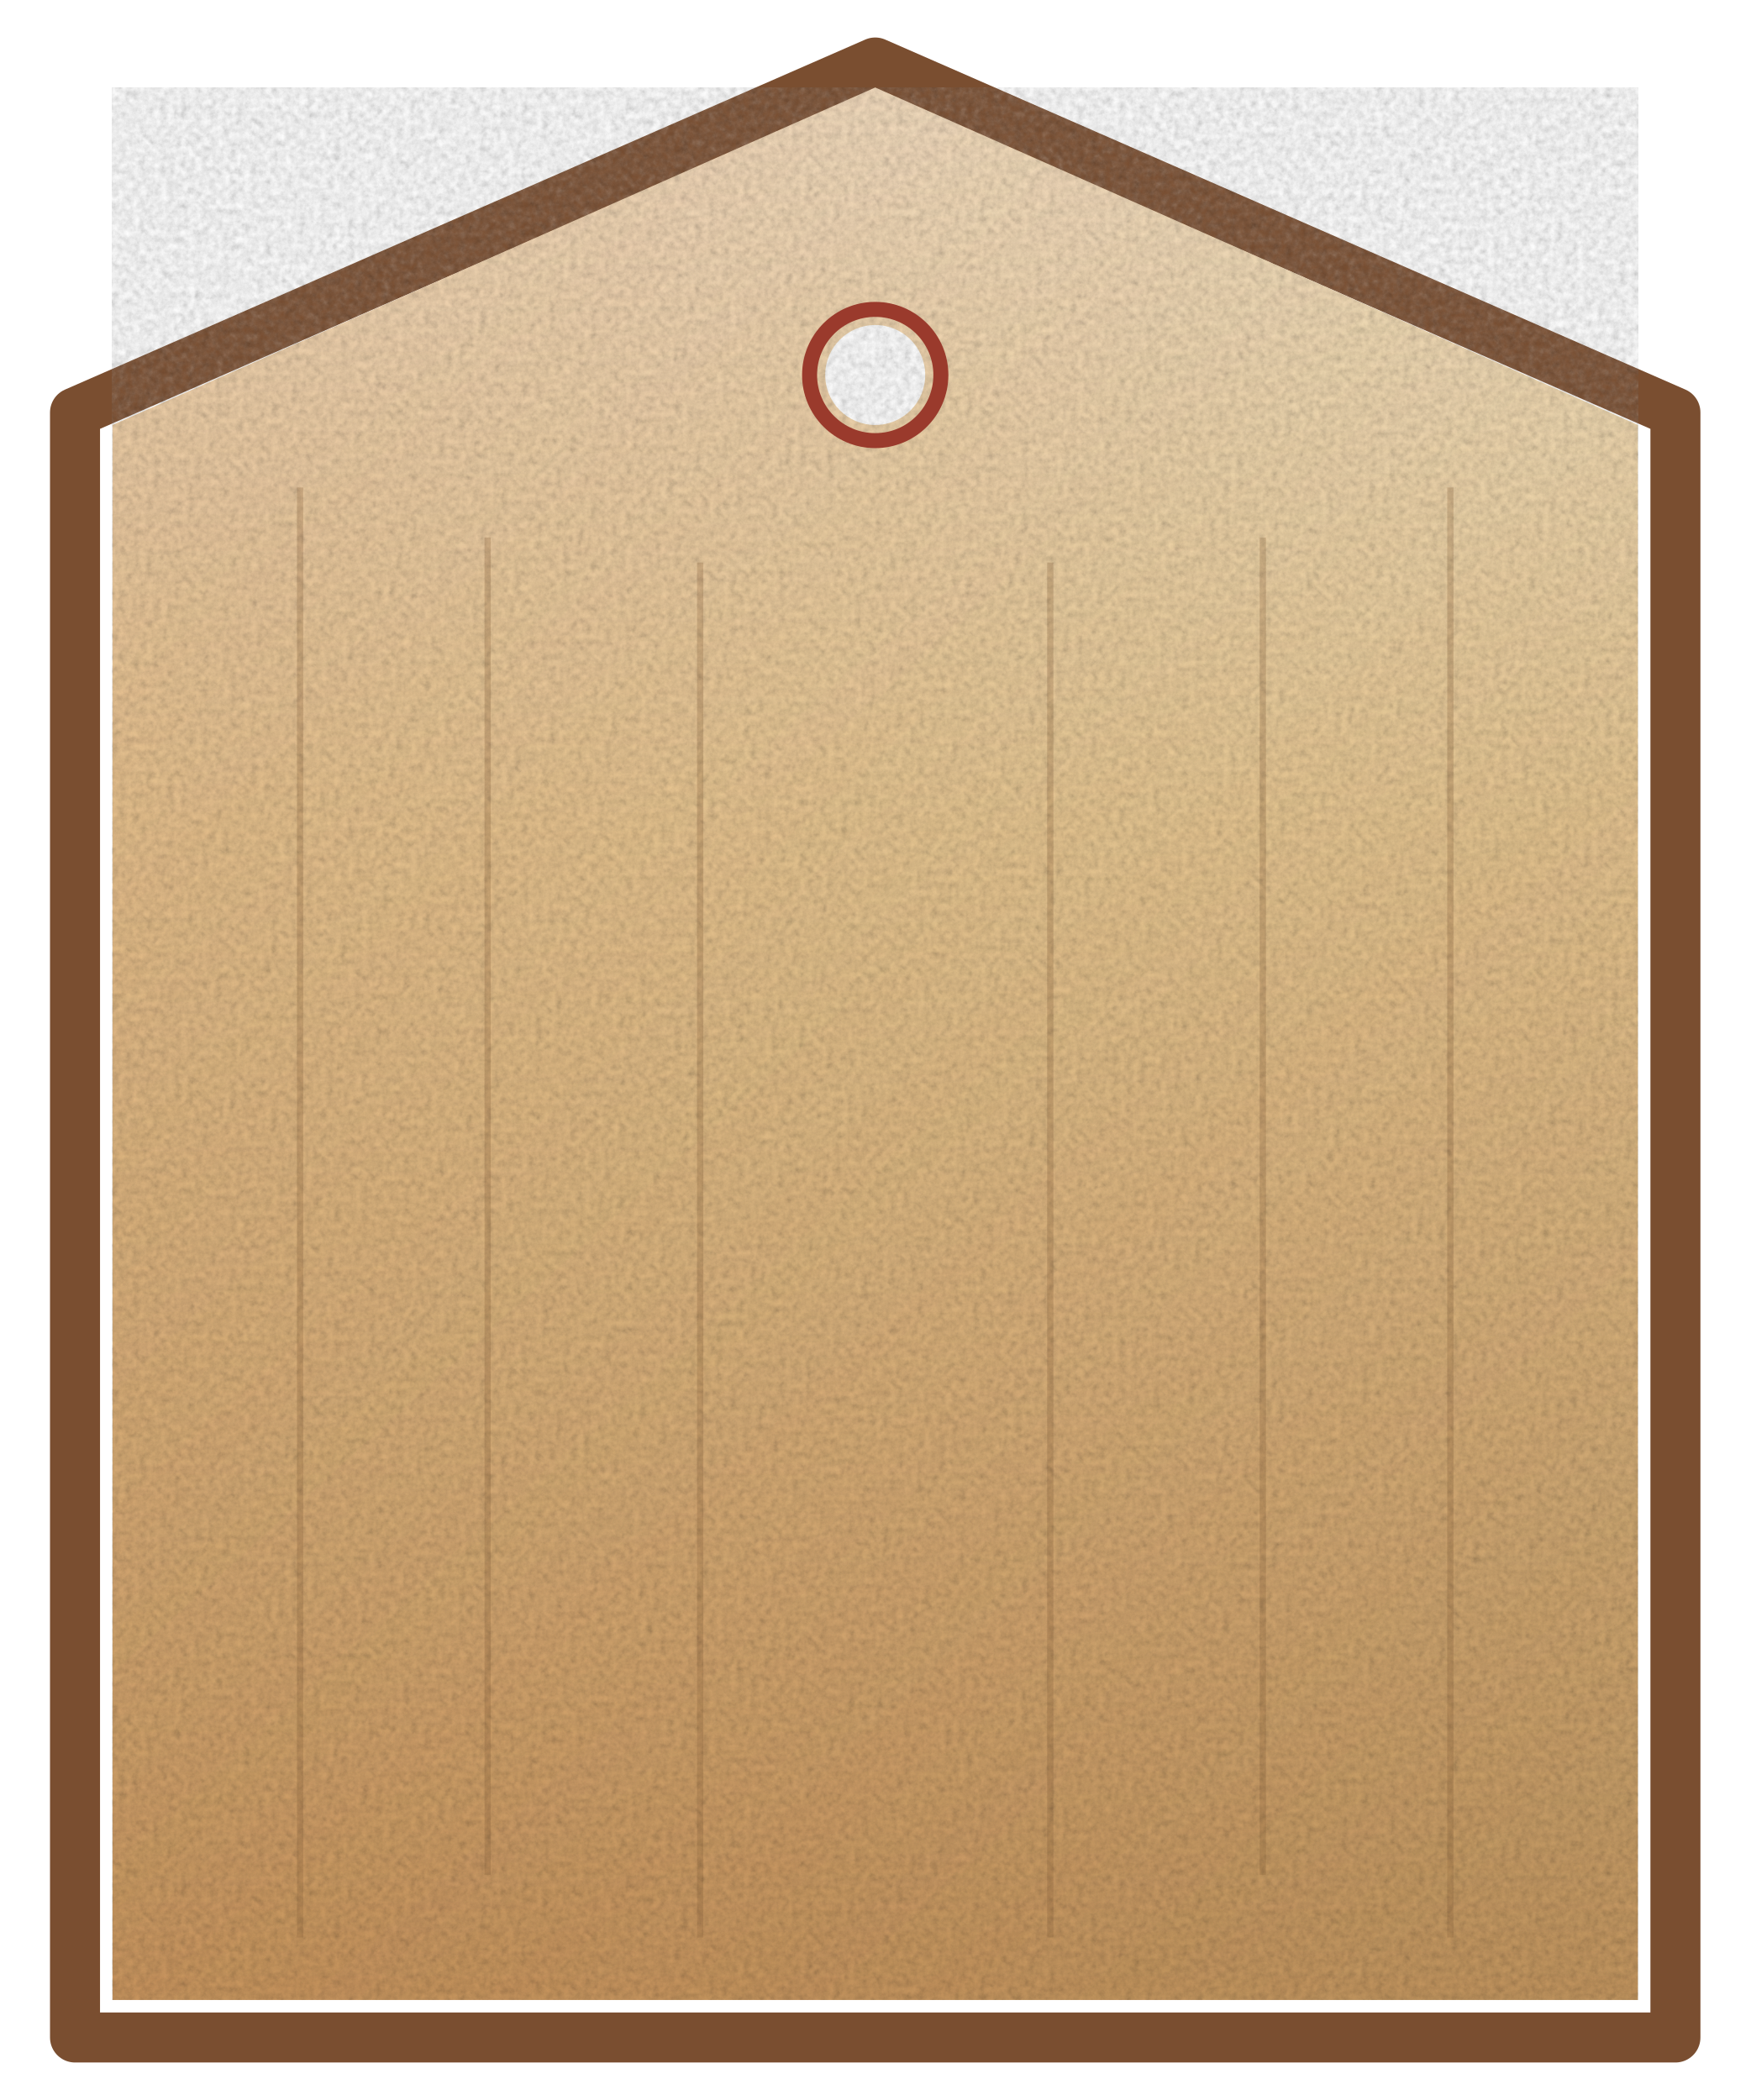
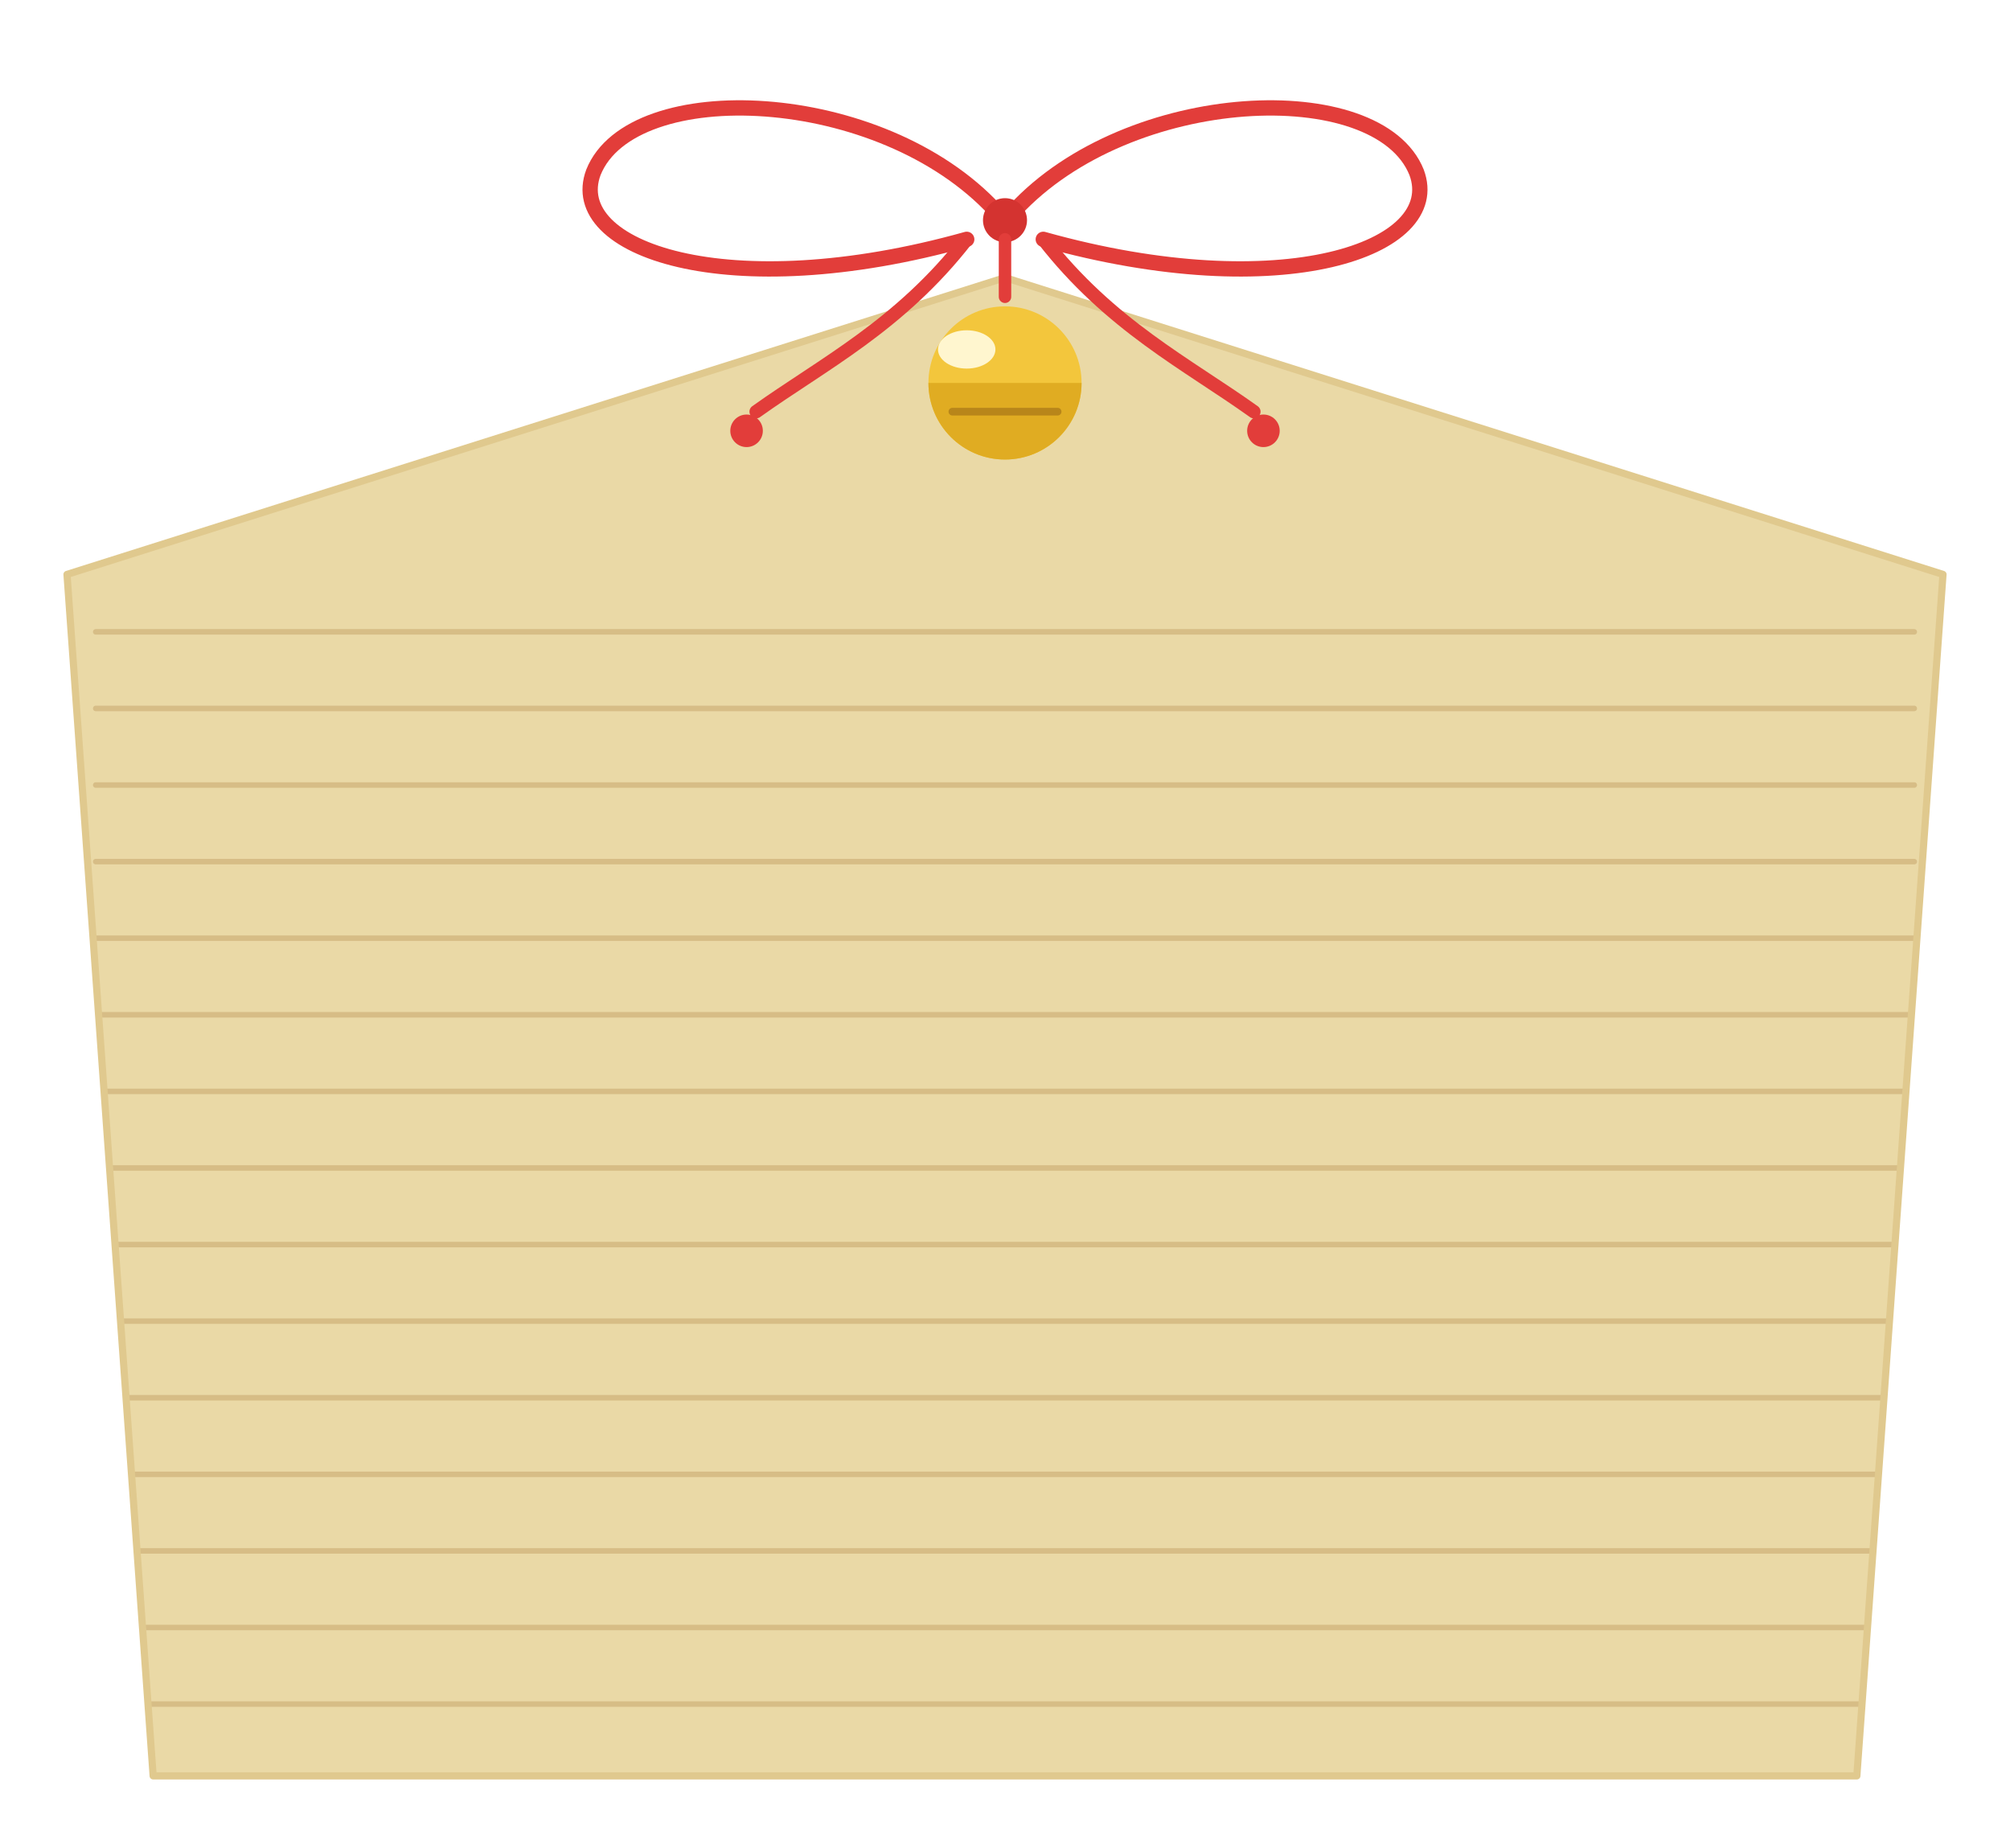
- <svg xmlns="http://www.w3.org/2000/svg" viewBox="0 0 280 336" fill="none">
+ <svg xmlns="http://www.w3.org/2000/svg" viewBox="0 0 420 386" fill="none">
  <defs>
-     <linearGradient id="wood" x1="140" y1="14" x2="140" y2="322" gradientUnits="userSpaceOnUse">
-       <stop stop-color="#f6e6c8" />
-       <stop offset=".38" stop-color="#e7c792" />
-       <stop offset="1" stop-color="#c9965e" />
-     </linearGradient>
-     <linearGradient id="wash" x1="40" y1="80" x2="240" y2="300" gradientUnits="userSpaceOnUse">
-       <stop stop-color="#d4573a" stop-opacity=".08" />
-       <stop offset=".45" stop-color="#d4573a" stop-opacity="0" />
-       <stop offset="1" stop-color="#6e8f62" stop-opacity=".07" />
-     </linearGradient>
-     <filter id="paper" x="0" y="0" width="100%" height="100%" color-interpolation-filters="sRGB">
-       <feTurbulence type="fractalNoise" baseFrequency=".9" numOctaves="4" seed="4" result="noise" />
-       <feColorMatrix in="noise" type="saturate" values="0" result="gray" />
-       <feComponentTransfer in="gray" result="grain">
-         <feFuncA type="linear" slope=".34" />
-       </feComponentTransfer>
-       <feBlend in="SourceGraphic" in2="grain" mode="multiply" />
-     </filter>
-     <path id="board" fill-rule="evenodd" d="M140 14 262 68V320H18V68Z M140 60 m-8 0 a8 8 0 1 0 16 0 a8 8 0 1 0 -16 0" />
+     <clipPath id="board">
+       <path d="M210 58 406 120 388 371H32L14 120Z" />
+     </clipPath>
  </defs>
-   <path d="M140 10 268 66V326H12V66Z" stroke="#7a4e30" stroke-width="8" stroke-linejoin="round" />
-   <g filter="url(#paper)">
-     <path fill="url(#wood)" fill-rule="evenodd" d="M140 14 262 68V320H18V68Z M140 60 m-8 0 a8 8 0 1 0 16 0 a8 8 0 1 0 -16 0" />
-     <path fill="url(#wash)" fill-rule="evenodd" d="M140 14 262 68V320H18V68Z M140 60 m-8 0 a8 8 0 1 0 16 0 a8 8 0 1 0 -16 0" />
-     <g stroke="#8a623c" stroke-opacity=".28" stroke-width="1">
-       <path d="M48 78v232M78 86v214M112 90v220M168 90v220M202 86v214M232 78v232" />
-     </g>
+   <path fill="#ead9a6" d="M210 58 406 120 388 371H32L14 120Z" />
+   <g clip-path="url(#board)" stroke="#c6a56c" stroke-width="1.15" stroke-opacity=".55" stroke-linecap="round">
+     <path d="M20 132H400M20 148H400M20 164H400M20 180H400M20 196H400M20 212H400M20 228H400M20 244H400M20 260H400M20 276H400M20 292H400M20 308H400M20 324H400M20 340H400M20 356H400" />
  </g>
-   <circle cx="140" cy="60" r="10.5" stroke="#9a3a2c" stroke-width="2.4" />
+   <path d="M210 58 406 120 388 371H32L14 120Z" stroke="#e0c98e" stroke-width="1.5" stroke-linejoin="round" />
+   <g fill="none" stroke="#e23d3a" stroke-linecap="round" stroke-linejoin="round">
+     <path stroke-width="3.2" d="M208 44C184 18 132 16 124 36c-6 16 28 28 78 14" />
+     <path stroke-width="3.2" d="M212 44C236 18 288 16 296 36c6 16-28 28-78 14" />
+     <path stroke-width="2.8" d="M202 50c-14 18-30 26-44 36" />
+     <path stroke-width="2.8" d="M218 50c14 18 30 26 44 36" />
+   </g>
+   <circle cx="156" cy="90" r="3.4" fill="#e23d3a" />
+   <circle cx="264" cy="90" r="3.4" fill="#e23d3a" />
+   <circle cx="210" cy="46" r="4.6" fill="#d43330" />
+   <path d="M210 50v12" stroke="#e23d3a" stroke-width="2.6" stroke-linecap="round" />
+   <circle cx="210" cy="80" r="16" fill="#f3c63c" />
+   <path d="M194 80a16 16 0 0 0 32 0" fill="#e0ac22" />
+   <ellipse cx="202" cy="73" rx="6" ry="4" fill="#fff6cf" />
+   <path d="M199 86h22" stroke="#b8861a" stroke-width="1.6" stroke-linecap="round" />
</svg>
